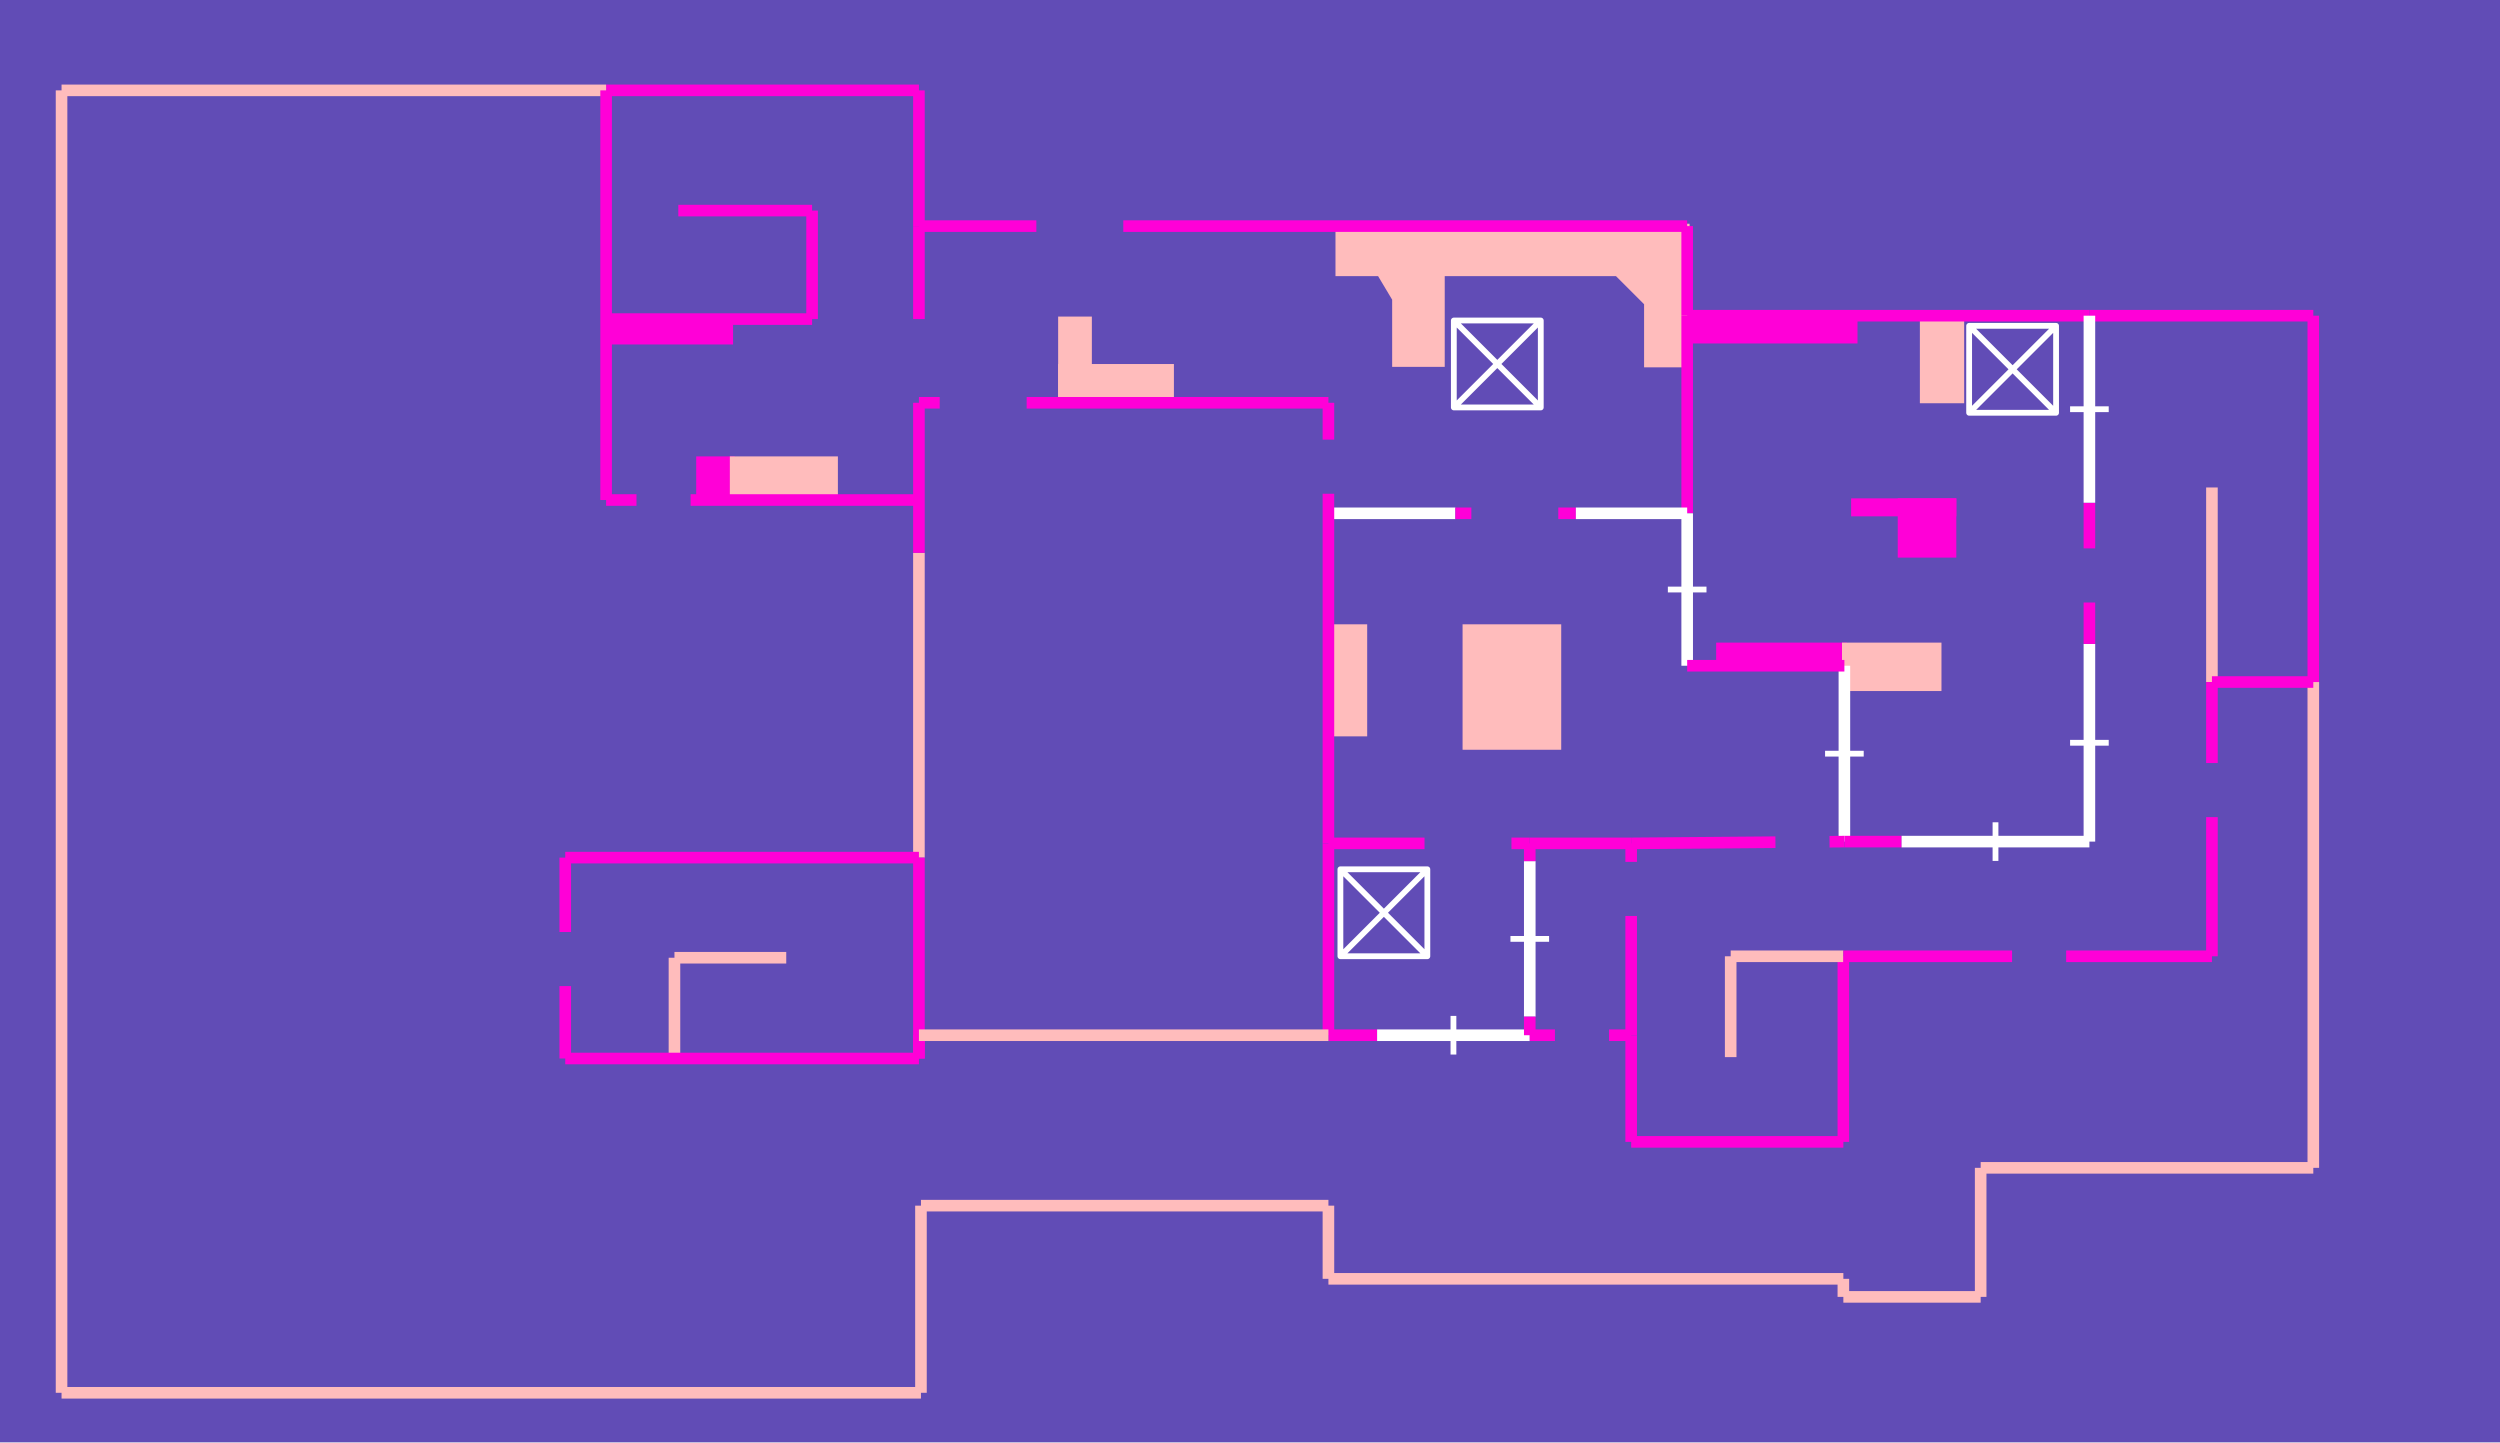
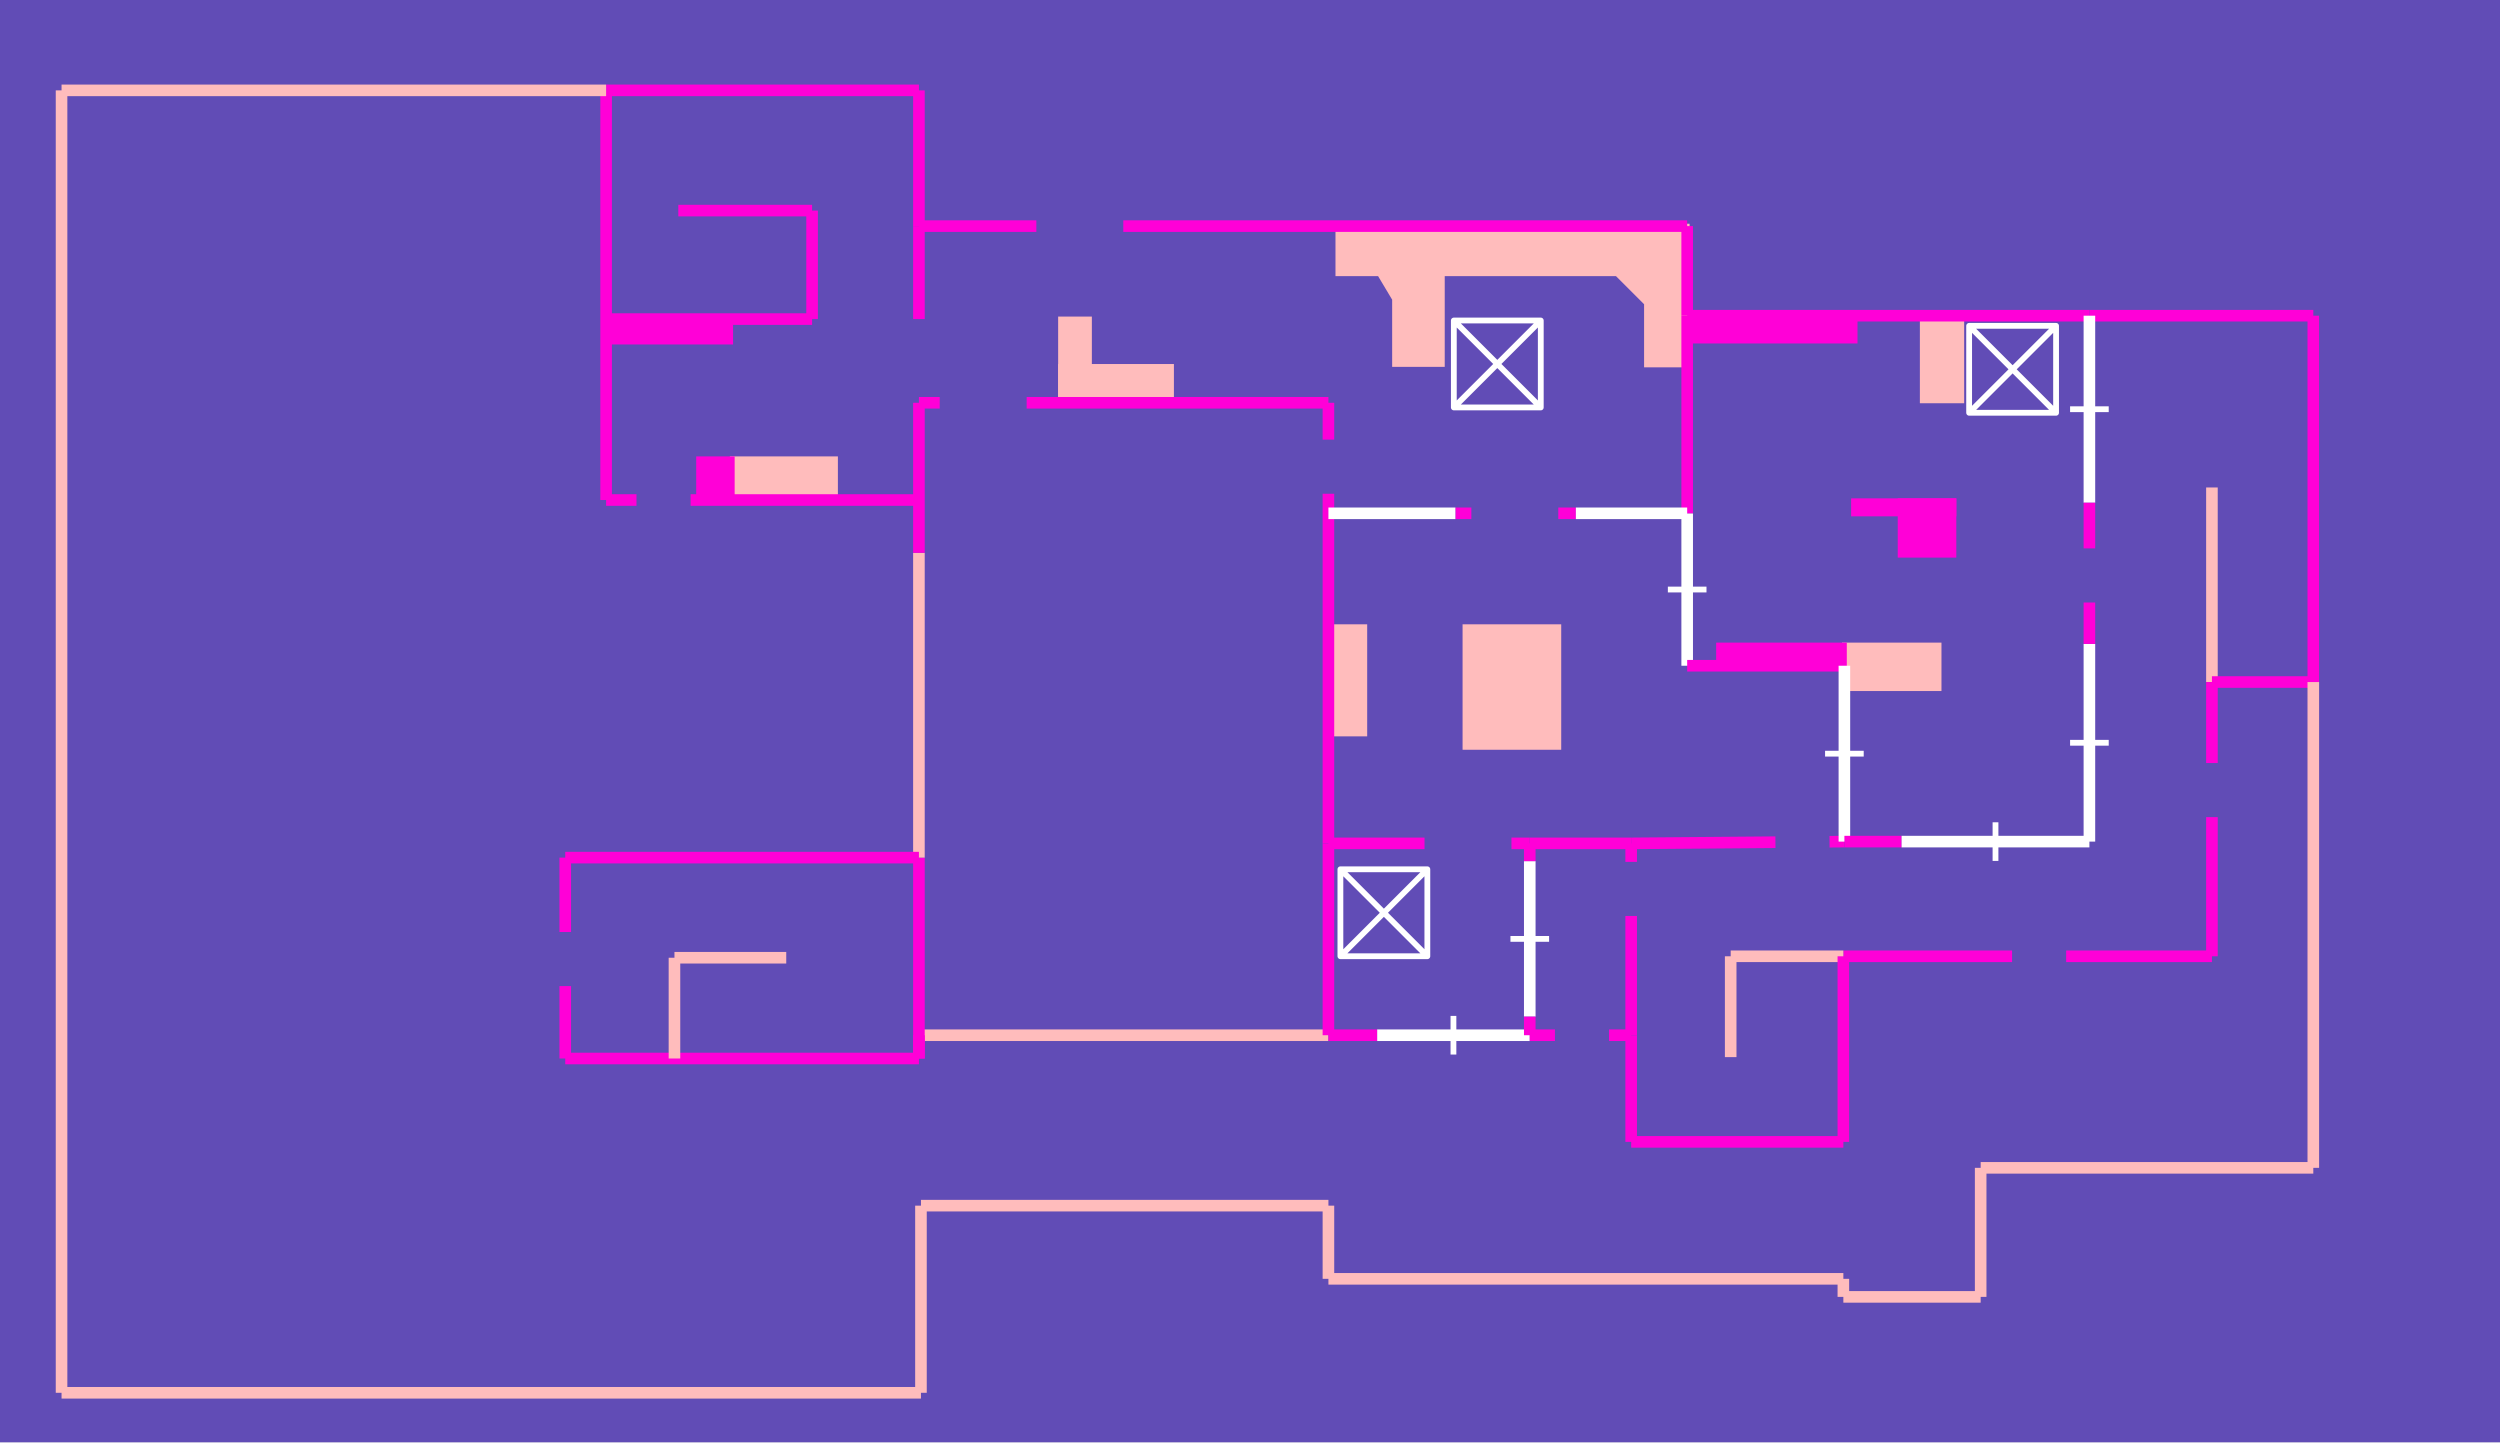
<svg xmlns="http://www.w3.org/2000/svg" viewBox="30 -80 390 225">
  <rect fill="#614CB6" height="225" width="390" x="30" y="-80" />
+   <path d="M317.725,-20.623 L332.495,-20.623 L332.495,-27.426 L317.725,-27.426 z" fill="#FFBCBC" stroke="#FFBCBC" stroke-width="0.75" transform="scale(1, -1)" />
+   <path d="M319.396,26.797 L293.2,26.797 L293.2,30.751 L319.397,30.751 z" fill="#FF00D7" stroke="#FF00D7" stroke-width="0.75" transform="scale(1, -1)" />
+   <path d="M195.446,17.166 L199.955,17.166 L199.955,30.24 L195.446,30.24 z" fill="#FFBCBC" stroke="#FFBCBC" stroke-width="0.75" transform="scale(1, -1)" />
+   <path d="M143.982,26.635 L124.553,26.635 L124.553,30.223 L143.983,30.223 z" fill="#FF00D7" stroke="#FF00D7" stroke-width="0.75" transform="scale(1, -1)" />
+   <path d="M273.175,-36.588 L258.536,-36.588 L258.536,-17.767 L273.175,-17.767 z" fill="#FFBCBC" stroke="#FFBCBC" stroke-width="0.75" transform="scale(1, -1)" />
+   <path d="M144.23,1.998 L160.336,1.998 L160.336,8.427 L144.23,8.427 z" fill="#FFBCBC" stroke="#FFBCBC" stroke-width="0.75" transform="scale(1, -1)" />
+   <path d="M242.906,-17.767 L237.234,-17.767 L237.234,-34.497 L242.906,-34.497 z" fill="#FFBCBC" stroke="#FFBCBC" stroke-width="0.75" transform="scale(1, -1)" />
  <path d="M329.875,17.469 L336.036,17.469 L336.036,30.751 L329.875,30.751 z" fill="#FFBCBC" stroke="#FFBCBC" stroke-width="0.75" transform="scale(1, -1)" />
-   <path d="M242.906,-17.767 L237.234,-17.767 L237.234,-34.497 L242.906,-34.497 z" fill="#FFBCBC" stroke="#FFBCBC" stroke-width="0.75" transform="scale(1, -1)" />
+   <path d="M334.81,1.882 L326.42,1.882 L326.42,-6.613 L334.81,-6.613 z" fill="#FF00D7" stroke="#FF00D7" stroke-width="0.75" transform="scale(1, -1)" />
+   <path d="M319.148,-0.173 L334.81,-0.173 L334.81,1.882 L319.148,1.882 z" fill="#FF00D7" stroke="#FF00D7" stroke-width="0.75" transform="scale(1, -1)" />
  <path d="M138.984,8.427 L144.23,8.427 L144.23,1.998 L138.984,1.998 z" fill="#FF00D7" stroke="#FF00D7" stroke-width="0.75" transform="scale(1, -1)" />
-   <path d="M319.396,26.797 L293.2,26.797 L293.2,30.751 L319.397,30.751 z" fill="#FF00D7" stroke="#FF00D7" stroke-width="0.75" transform="scale(1, -1)" />
-   <path d="M143.982,26.635 L124.553,26.635 L124.553,30.223 L143.983,30.223 z" fill="#FF00D7" stroke="#FF00D7" stroke-width="0.75" transform="scale(1, -1)" />
  <path d="M298.097,-23.855 L317.725,-23.855 L317.725,-20.623 L298.097,-20.623 z" fill="#FF00D7" stroke="#FF00D7" stroke-width="0.75" transform="scale(1, -1)" />
-   <path d="M319.148,-0.173 L334.81,-0.173 L334.81,1.882 L319.148,1.882 z" fill="#FF00D7" stroke="#FF00D7" stroke-width="0.75" transform="scale(1, -1)" />
-   <path d="M317.725,-20.623 L332.495,-20.623 L332.495,-27.426 L317.725,-27.426 z" fill="#FFBCBC" stroke="#FFBCBC" stroke-width="0.75" transform="scale(1, -1)" />
-   <path d="M144.23,1.998 L160.336,1.998 L160.336,8.427 L144.23,8.427 z" fill="#FFBCBC" stroke="#FFBCBC" stroke-width="0.75" transform="scale(1, -1)" />
-   <path d="M334.81,1.882 L326.42,1.882 L326.42,-6.613 L334.81,-6.613 z" fill="#FF00D7" stroke="#FF00D7" stroke-width="0.75" transform="scale(1, -1)" />
  <path d="M212.755,22.837 L195.446,22.837 L195.446,17.166 L212.755,17.166 z" fill="#FFBCBC" stroke="#FFBCBC" stroke-width="0.75" transform="scale(1, -1)" />
-   <path d="M195.446,17.166 L199.955,17.166 L199.955,30.24 L195.446,30.24 z" fill="#FFBCBC" stroke="#FFBCBC" stroke-width="0.75" transform="scale(1, -1)" />
-   <path d="M273.175,-36.588 L258.536,-36.588 L258.536,-17.767 L273.175,-17.767 z" fill="#FFBCBC" stroke="#FFBCBC" stroke-width="0.75" transform="scale(1, -1)" />
+   <path d="M255.003,44.727 L255.003,23.147 L247.551,23.147 L247.551,33.351 L245.194,37.299 L238.71,37.299 L238.71,44.727 L255.003,44.727 z" fill="#FFBCBC" stroke="#FFBCBC" stroke-width="0.75" transform="scale(1, -1)" />
  <path d="M255.003,44.727 L255.003,37.299 L282.248,37.299 L286.852,32.695 L286.852,23.074 L293.2,23.074 L293.2,44.727 L255.003,44.727 z" fill="#FFBCBC" stroke="#FFBCBC" stroke-width="0.75" transform="scale(1, -1)" />
-   <path d="M255.003,44.727 L255.003,23.147 L247.551,23.147 L247.551,33.351 L245.194,37.299 L238.71,37.299 L238.71,44.727 L255.003,44.727 z" fill="#FFBCBC" stroke="#FFBCBC" stroke-width="0.75" transform="scale(1, -1)" />
  <path d="M239.103,-69.172 L252.666,-55.609 L239.103,-55.609 L252.666,-69.172 L239.103,-69.172 L239.103,-55.609 L252.666,-55.609 L252.666,-69.172 z" fill="none" stroke="#FFFFFF" stroke-linejoin="round" stroke-width="0.904" transform="scale(1, -1)" />
  <path d="M337.185,15.605 L350.747,29.168 L337.185,29.168 L350.747,15.605 L337.185,15.605 L337.185,29.168 L350.747,29.168 L350.747,15.605 z" fill="none" stroke="#FFFFFF" stroke-linejoin="round" stroke-width="0.904" transform="scale(1, -1)" />
  <path d="M256.798,16.438 L270.361,30.001 L256.798,30.001 L270.361,16.438 L256.798,16.438 L256.798,30.001 L270.361,30.001 L270.361,16.438 z" fill="none" stroke="#FFFFFF" stroke-linejoin="round" stroke-width="0.904" transform="scale(1, -1)" />
+   <path d="M244.829,-81.495 L268.644,-81.495 z" fill="none" stroke="#FFFFFF" stroke-width="1.808" transform="scale(1, -1)" />
+   <path d="M256.737,-84.509 L256.737,-78.481 z" fill="none" stroke="#FFFFFF" stroke-width="0.904" transform="scale(1, -1)" />
+   <path d="M268.644,-51.567 L284.463,-51.567 z" fill="none" stroke="#FF00D7" stroke-width="1.808" transform="scale(1, -1)" />
+   <path d="M355.947,30.751 L390.875,30.751 z" fill="none" stroke="#FF00D7" stroke-width="1.808" transform="scale(1, -1)" />
+   <path d="M173.351,-81.495 L237.234,-81.495 z" fill="none" stroke="#FFBCBC" stroke-width="1.808" transform="scale(1, -1)" />
+   <path d="M237.234,17.166 L237.234,11.414 z" fill="none" stroke="#FF00D7" stroke-width="1.808" transform="scale(1, -1)" />
+   <path d="M237.234,2.975 L237.234,-51.567 z" fill="none" stroke="#FF00D7" stroke-width="1.808" transform="scale(1, -1)" />
+   <path d="M293.2,-0.077 L293.2,-23.855 z" fill="none" stroke="#FFFFFF" stroke-width="1.808" transform="scale(1, -1)" />
+   <path d="M290.186,-11.966 L296.213,-11.966 z" fill="none" stroke="#FFFFFF" stroke-width="0.904" transform="scale(1, -1)" />
+   <path d="M375.061,-69.181 L352.32,-69.181 z" fill="none" stroke="#FF00D7" stroke-width="1.808" transform="scale(1, -1)" />
+   <path d="M343.881,-69.181 L317.564,-69.181 z" fill="none" stroke="#FF00D7" stroke-width="1.808" transform="scale(1, -1)" />
+   <path d="M293.2,30.751 L293.2,-0.077 z" fill="none" stroke="#FF00D7" stroke-width="1.808" transform="scale(1, -1)" />
+   <path d="M375.061,3.955 L375.061,-26.397 z" fill="none" stroke="#FFBCBC" stroke-width="1.808" transform="scale(1, -1)" />
+   <path d="M390.875,-26.397 L375.061,-26.397 z" fill="none" stroke="#FF00D7" stroke-width="1.808" transform="scale(1, -1)" />
+   <path d="M390.875,-102.183 L390.875,-26.397 z" fill="none" stroke="#FFBCBC" stroke-width="1.808" transform="scale(1, -1)" />
+   <path d="M275.835,-0.077 L273.094,-0.077 z" fill="none" stroke="#FF00D7" stroke-width="1.808" transform="scale(1, -1)" />
+   <path d="M259.531,-0.077 L257.04,-0.077 z" fill="none" stroke="#FF00D7" stroke-width="1.808" transform="scale(1, -1)" />
+   <path d="M268.644,-78.596 L268.644,-54.338 z" fill="none" stroke="#FFFFFF" stroke-width="1.808" transform="scale(1, -1)" />
+   <path d="M271.658,-66.467 L265.63,-66.467 z" fill="none" stroke="#FFFFFF" stroke-width="0.904" transform="scale(1, -1)" />
+   <path d="M244.829,-81.495 L237.234,-81.495 z" fill="none" stroke="#FF00D7" stroke-width="1.808" transform="scale(1, -1)" />
+   <path d="M390.875,-102.183 L338.984,-102.183 z" fill="none" stroke="#FFBCBC" stroke-width="1.808" transform="scale(1, -1)" />
+   <path d="M173.351,-53.788 L173.351,-85.126 z" fill="none" stroke="#FF00D7" stroke-width="1.808" transform="scale(1, -1)" />
+   <path d="M173.351,65.903 L124.553,65.903 z" fill="none" stroke="#FF00D7" stroke-width="1.808" transform="scale(1, -1)" />
+   <path d="M355.947,-51.291 L355.947,-20.453 z" fill="none" stroke="#FFFFFF" stroke-width="1.808" transform="scale(1, -1)" />
+   <path d="M358.961,-35.872 L352.933,-35.872 z" fill="none" stroke="#FFFFFF" stroke-width="0.904" transform="scale(1, -1)" />
+   <path d="M39.602,-137.275 L173.67,-137.275 z" fill="none" stroke="#FFBCBC" stroke-width="1.808" transform="scale(1, -1)" />
+   <path d="M268.644,-54.338 L268.644,-51.567 z" fill="none" stroke="#FF00D7" stroke-width="1.808" transform="scale(1, -1)" />
+   <path d="M173.351,44.727 L173.351,65.903 z" fill="none" stroke="#FF00D7" stroke-width="1.808" transform="scale(1, -1)" />
+   <path d="M257.04,-0.077 L237.234,-0.077 z" fill="none" stroke="#FFFFFF" stroke-width="1.808" transform="scale(1, -1)" />
+   <path d="M355.947,30.751 L293.2,30.751 z" fill="none" stroke="#FF00D7" stroke-width="1.808" transform="scale(1, -1)" />
+   <path d="M118.179,-53.788 L118.179,-65.393 z" fill="none" stroke="#FF00D7" stroke-width="1.808" transform="scale(1, -1)" />
+   <path d="M118.179,-73.832 L118.179,-85.126 z" fill="none" stroke="#FF00D7" stroke-width="1.808" transform="scale(1, -1)" />
+   <path d="M317.725,-51.291 L315.407,-51.31 z" fill="none" stroke="#FF00D7" stroke-width="1.808" transform="scale(1, -1)" />
+   <path d="M306.968,-51.38 L284.463,-51.567 z" fill="none" stroke="#FF00D7" stroke-width="1.808" transform="scale(1, -1)" />
+   <path d="M173.351,-6.24 L173.351,-53.788 z" fill="none" stroke="#FFBCBC" stroke-width="1.808" transform="scale(1, -1)" />
+   <path d="M317.564,-98.131 L284.463,-98.131 z" fill="none" stroke="#FF00D7" stroke-width="1.808" transform="scale(1, -1)" />
+   <path d="M237.234,-51.567 L237.234,-81.495 z" fill="none" stroke="#FF00D7" stroke-width="1.808" transform="scale(1, -1)" />
+   <path d="M118.179,-85.126 L118.179,-85.126 z" fill="none" stroke="#FF00D7" stroke-width="1.808" transform="scale(1, -1)" />
+   <path d="M124.553,65.903 L124.553,1.998 z" fill="none" stroke="#FF00D7" stroke-width="1.808" transform="scale(1, -1)" />
+   <path d="M173.351,44.727 L173.351,30.223 z" fill="none" stroke="#FF00D7" stroke-width="1.808" transform="scale(1, -1)" />
+   <path d="M293.2,-23.855 L317.725,-23.855 z" fill="none" stroke="#FF00D7" stroke-width="1.808" transform="scale(1, -1)" />
+   <path d="M156.686,30.223 L156.686,47.148 z" fill="none" stroke="#FF00D7" stroke-width="1.808" transform="scale(1, -1)" />
+   <path d="M39.602,65.903 L124.553,65.903 z" fill="none" stroke="#FFBCBC" stroke-width="1.808" transform="scale(1, -1)" />
+   <path d="M152.654,-69.407 L135.216,-69.407 z" fill="none" stroke="#FFBCBC" stroke-width="1.808" transform="scale(1, -1)" />
+   <path d="M317.564,-122.313 L317.564,-119.497 z" fill="none" stroke="#FFBCBC" stroke-width="1.808" transform="scale(1, -1)" />
+   <path d="M390.875,30.751 L390.875,-26.397 z" fill="none" stroke="#FF00D7" stroke-width="1.808" transform="scale(1, -1)" />
+   <path d="M268.644,-78.596 L268.644,-81.495 z" fill="none" stroke="#FF00D7" stroke-width="1.808" transform="scale(1, -1)" />
+   <path d="M338.984,-122.313 L317.564,-122.313 z" fill="none" stroke="#FFBCBC" stroke-width="1.808" transform="scale(1, -1)" />
+   <path d="M317.725,-23.855 L317.725,-51.291 z" fill="none" stroke="#FFFFFF" stroke-width="1.808" transform="scale(1, -1)" />
+   <path d="M314.711,-37.573 L320.739,-37.573 z" fill="none" stroke="#FFFFFF" stroke-width="0.904" transform="scale(1, -1)" />
+   <path d="M326.648,-51.291 L317.725,-51.291 z" fill="none" stroke="#FF00D7" stroke-width="1.808" transform="scale(1, -1)" />
+   <path d="M299.987,-84.91 L299.987,-69.181 z" fill="none" stroke="#FFBCBC" stroke-width="1.808" transform="scale(1, -1)" />
+   <path d="M375.061,-26.397 L375.061,-39.033 z" fill="none" stroke="#FF00D7" stroke-width="1.808" transform="scale(1, -1)" />
+   <path d="M375.061,-47.472 L375.061,-69.181 z" fill="none" stroke="#FF00D7" stroke-width="1.808" transform="scale(1, -1)" />
+   <path d="M326.648,-51.291 L355.947,-51.291 z" fill="none" stroke="#FFFFFF" stroke-width="1.808" transform="scale(1, -1)" />
+   <path d="M341.298,-54.304 L341.298,-48.277 z" fill="none" stroke="#FFFFFF" stroke-width="0.904" transform="scale(1, -1)" />
+   <path d="M173.67,-137.275 L173.67,-108.082 z" fill="none" stroke="#FFBCBC" stroke-width="1.808" transform="scale(1, -1)" />
+   <path d="M230.928,44.727 L293.2,44.727 z" fill="none" stroke="#FF00D7" stroke-width="1.808" transform="scale(1, -1)" />
+   <path d="M124.553,30.223 L156.686,30.223 z" fill="none" stroke="#FF00D7" stroke-width="1.808" transform="scale(1, -1)" />
+   <path d="M118.179,-85.126 L173.351,-85.126 z" fill="none" stroke="#FF00D7" stroke-width="1.808" transform="scale(1, -1)" />
+   <path d="M268.644,-81.495 L272.571,-81.495 z" fill="none" stroke="#FF00D7" stroke-width="1.808" transform="scale(1, -1)" />
+   <path d="M281.01,-81.495 L284.463,-81.495 z" fill="none" stroke="#FF00D7" stroke-width="1.808" transform="scale(1, -1)" />
+   <path d="M237.234,-108.082 L173.67,-108.082 z" fill="none" stroke="#FFBCBC" stroke-width="1.808" transform="scale(1, -1)" />
+   <path d="M275.835,-0.077 L293.2,-0.077 z" fill="none" stroke="#FFFFFF" stroke-width="1.808" transform="scale(1, -1)" />
+   <path d="M299.987,-69.181 L317.564,-69.181 z" fill="none" stroke="#FFBCBC" stroke-width="1.808" transform="scale(1, -1)" />
  <path d="M124.553,1.998 L129.293,1.998 z" fill="none" stroke="#FF00D7" stroke-width="1.808" transform="scale(1, -1)" />
  <path d="M137.732,1.998 L173.351,1.998 z" fill="none" stroke="#FF00D7" stroke-width="1.808" transform="scale(1, -1)" />
-   <path d="M375.061,3.955 L375.061,-26.397 z" fill="none" stroke="#FFBCBC" stroke-width="1.808" transform="scale(1, -1)" />
-   <path d="M268.644,-51.567 L284.463,-51.567 z" fill="none" stroke="#FF00D7" stroke-width="1.808" transform="scale(1, -1)" />
+   <path d="M284.463,-98.131 L284.463,-81.495 z" fill="none" stroke="#FF00D7" stroke-width="1.808" transform="scale(1, -1)" />
+   <path d="M237.234,-119.497 L237.234,-108.082 z" fill="none" stroke="#FFBCBC" stroke-width="1.808" transform="scale(1, -1)" />
+   <path d="M355.947,1.573 L355.947,30.751 z" fill="none" stroke="#FFFFFF" stroke-width="1.808" transform="scale(1, -1)" />
+   <path d="M358.961,16.162 L352.933,16.162 z" fill="none" stroke="#FFFFFF" stroke-width="0.904" transform="scale(1, -1)" />
  <path d="M284.463,-51.567 L284.463,-54.452 z" fill="none" stroke="#FF00D7" stroke-width="1.808" transform="scale(1, -1)" />
  <path d="M284.463,-62.891 L284.463,-81.495 z" fill="none" stroke="#FF00D7" stroke-width="1.808" transform="scale(1, -1)" />
-   <path d="M299.987,-84.91 L299.987,-69.181 z" fill="none" stroke="#FFBCBC" stroke-width="1.808" transform="scale(1, -1)" />
-   <path d="M173.351,-6.24 L173.351,-53.788 z" fill="none" stroke="#FFBCBC" stroke-width="1.808" transform="scale(1, -1)" />
-   <path d="M39.602,-137.275 L173.67,-137.275 z" fill="none" stroke="#FFBCBC" stroke-width="1.808" transform="scale(1, -1)" />
-   <path d="M390.875,-102.183 L338.984,-102.183 z" fill="none" stroke="#FFBCBC" stroke-width="1.808" transform="scale(1, -1)" />
-   <path d="M317.564,-98.131 L284.463,-98.131 z" fill="none" stroke="#FF00D7" stroke-width="1.808" transform="scale(1, -1)" />
-   <path d="M173.351,-6.24 L173.351,1.998 z" fill="none" stroke="#FF00D7" stroke-width="1.808" transform="scale(1, -1)" />
-   <path d="M173.351,65.903 L124.553,65.903 z" fill="none" stroke="#FF00D7" stroke-width="1.808" transform="scale(1, -1)" />
-   <path d="M39.602,65.903 L124.553,65.903 z" fill="none" stroke="#FFBCBC" stroke-width="1.808" transform="scale(1, -1)" />
-   <path d="M317.564,-119.497 L237.234,-119.497 z" fill="none" stroke="#FFBCBC" stroke-width="1.808" transform="scale(1, -1)" />
-   <path d="M338.984,-122.313 L317.564,-122.313 z" fill="none" stroke="#FFBCBC" stroke-width="1.808" transform="scale(1, -1)" />
-   <path d="M173.67,-137.275 L173.67,-108.082 z" fill="none" stroke="#FFBCBC" stroke-width="1.808" transform="scale(1, -1)" />
-   <path d="M257.04,-0.077 L237.234,-0.077 z" fill="none" stroke="#FFFFFF" stroke-width="1.808" transform="scale(1, -1)" />
-   <path d="M317.564,-69.181 L317.564,-98.131 z" fill="none" stroke="#FF00D7" stroke-width="1.808" transform="scale(1, -1)" />
-   <path d="M299.987,-69.181 L317.564,-69.181 z" fill="none" stroke="#FFBCBC" stroke-width="1.808" transform="scale(1, -1)" />
-   <path d="M118.179,-53.788 L118.179,-65.393 z" fill="none" stroke="#FF00D7" stroke-width="1.808" transform="scale(1, -1)" />
-   <path d="M118.179,-73.832 L118.179,-85.126 z" fill="none" stroke="#FF00D7" stroke-width="1.808" transform="scale(1, -1)" />
-   <path d="M317.725,-23.855 L317.725,-51.291 z" fill="none" stroke="#FFFFFF" stroke-width="1.808" transform="scale(1, -1)" />
-   <path d="M314.711,-37.573 L320.739,-37.573 z" fill="none" stroke="#FFFFFF" stroke-width="0.904" transform="scale(1, -1)" />
-   <path d="M355.947,-51.291 L355.947,-20.453 z" fill="none" stroke="#FFFFFF" stroke-width="1.808" transform="scale(1, -1)" />
-   <path d="M358.961,-35.872 L352.933,-35.872 z" fill="none" stroke="#FFFFFF" stroke-width="0.904" transform="scale(1, -1)" />
-   <path d="M39.602,65.903 L39.602,-137.275 z" fill="none" stroke="#FFBCBC" stroke-width="1.808" transform="scale(1, -1)" />
-   <path d="M390.875,-102.183 L390.875,-26.397 z" fill="none" stroke="#FFBCBC" stroke-width="1.808" transform="scale(1, -1)" />
-   <path d="M326.648,-51.291 L317.725,-51.291 z" fill="none" stroke="#FF00D7" stroke-width="1.808" transform="scale(1, -1)" />
-   <path d="M293.2,30.751 L293.2,-0.077 z" fill="none" stroke="#FF00D7" stroke-width="1.808" transform="scale(1, -1)" />
+   <path d="M135.216,-85.126 L135.216,-69.407 z" fill="none" stroke="#FFBCBC" stroke-width="1.808" transform="scale(1, -1)" />
+   <path d="M156.686,47.148 L135.817,47.148 z" fill="none" stroke="#FF00D7" stroke-width="1.808" transform="scale(1, -1)" />
+   <path d="M293.2,44.727 L293.2,30.751 z" fill="none" stroke="#FF00D7" stroke-width="1.808" transform="scale(1, -1)" />
+   <path d="M338.984,-102.183 L338.984,-122.313 z" fill="none" stroke="#FFBCBC" stroke-width="1.808" transform="scale(1, -1)" />
+   <path d="M173.351,-53.788 L118.179,-53.788 z" fill="none" stroke="#FF00D7" stroke-width="1.808" transform="scale(1, -1)" />
  <path d="M173.351,17.166 L176.595,17.166 z" fill="none" stroke="#FF00D7" stroke-width="1.808" transform="scale(1, -1)" />
  <path d="M190.157,17.166 L237.234,17.166 z" fill="none" stroke="#FF00D7" stroke-width="1.808" transform="scale(1, -1)" />
-   <path d="M237.234,-51.567 L237.234,-81.495 z" fill="none" stroke="#FF00D7" stroke-width="1.808" transform="scale(1, -1)" />
-   <path d="M317.564,-122.313 L317.564,-119.497 z" fill="none" stroke="#FFBCBC" stroke-width="1.808" transform="scale(1, -1)" />
-   <path d="M355.947,30.751 L293.2,30.751 z" fill="none" stroke="#FF00D7" stroke-width="1.808" transform="scale(1, -1)" />
-   <path d="M317.725,-51.291 L315.407,-51.31 z" fill="none" stroke="#FF00D7" stroke-width="1.808" transform="scale(1, -1)" />
-   <path d="M306.968,-51.38 L284.463,-51.567 z" fill="none" stroke="#FF00D7" stroke-width="1.808" transform="scale(1, -1)" />
-   <path d="M156.686,47.148 L135.817,47.148 z" fill="none" stroke="#FF00D7" stroke-width="1.808" transform="scale(1, -1)" />
-   <path d="M124.553,30.223 L156.686,30.223 z" fill="none" stroke="#FF00D7" stroke-width="1.808" transform="scale(1, -1)" />
-   <path d="M275.835,-0.077 L273.094,-0.077 z" fill="none" stroke="#FF00D7" stroke-width="1.808" transform="scale(1, -1)" />
-   <path d="M259.531,-0.077 L257.04,-0.077 z" fill="none" stroke="#FF00D7" stroke-width="1.808" transform="scale(1, -1)" />
-   <path d="M173.351,-53.788 L118.179,-53.788 z" fill="none" stroke="#FF00D7" stroke-width="1.808" transform="scale(1, -1)" />
-   <path d="M338.984,-102.183 L338.984,-122.313 z" fill="none" stroke="#FFBCBC" stroke-width="1.808" transform="scale(1, -1)" />
-   <path d="M237.234,-119.497 L237.234,-108.082 z" fill="none" stroke="#FFBCBC" stroke-width="1.808" transform="scale(1, -1)" />
-   <path d="M293.2,44.727 L293.2,30.751 z" fill="none" stroke="#FF00D7" stroke-width="1.808" transform="scale(1, -1)" />
-   <path d="M237.234,17.166 L237.234,11.414 z" fill="none" stroke="#FF00D7" stroke-width="1.808" transform="scale(1, -1)" />
-   <path d="M237.234,2.975 L237.234,-51.567 z" fill="none" stroke="#FF00D7" stroke-width="1.808" transform="scale(1, -1)" />
-   <path d="M173.351,-53.788 L173.351,-85.126 z" fill="none" stroke="#FF00D7" stroke-width="1.808" transform="scale(1, -1)" />
-   <path d="M230.928,44.727 L293.2,44.727 z" fill="none" stroke="#FF00D7" stroke-width="1.808" transform="scale(1, -1)" />
-   <path d="M355.947,30.751 L390.875,30.751 z" fill="none" stroke="#FF00D7" stroke-width="1.808" transform="scale(1, -1)" />
-   <path d="M135.216,-85.126 L135.216,-69.407 z" fill="none" stroke="#FFBCBC" stroke-width="1.808" transform="scale(1, -1)" />
-   <path d="M173.351,44.727 L173.351,30.223 z" fill="none" stroke="#FF00D7" stroke-width="1.808" transform="scale(1, -1)" />
+   <path d="M237.234,-51.567 L252.223,-51.567 z" fill="none" stroke="#FF00D7" stroke-width="1.808" transform="scale(1, -1)" />
+   <path d="M265.786,-51.567 L268.644,-51.567 z" fill="none" stroke="#FF00D7" stroke-width="1.808" transform="scale(1, -1)" />
+   <path d="M317.564,-69.181 L317.564,-98.131 z" fill="none" stroke="#FF00D7" stroke-width="1.808" transform="scale(1, -1)" />
  <path d="M173.351,-81.495 L173.351,-85.126 z" fill="none" stroke="#FF00D7" stroke-width="1.808" transform="scale(1, -1)" />
-   <path d="M118.179,-85.126 L118.179,-85.126 z" fill="none" stroke="#FF00D7" stroke-width="1.808" transform="scale(1, -1)" />
-   <path d="M275.835,-0.077 L293.2,-0.077 z" fill="none" stroke="#FFFFFF" stroke-width="1.808" transform="scale(1, -1)" />
-   <path d="M390.875,30.751 L390.875,-26.397 z" fill="none" stroke="#FF00D7" stroke-width="1.808" transform="scale(1, -1)" />
-   <path d="M244.829,-81.495 L237.234,-81.495 z" fill="none" stroke="#FF00D7" stroke-width="1.808" transform="scale(1, -1)" />
+   <path d="M230.928,44.727 L205.234,44.727 z" fill="none" stroke="#FF00D7" stroke-width="1.808" transform="scale(1, -1)" />
+   <path d="M191.671,44.727 L173.351,44.727 z" fill="none" stroke="#FF00D7" stroke-width="1.808" transform="scale(1, -1)" />
+   <path d="M317.564,-119.497 L237.234,-119.497 z" fill="none" stroke="#FFBCBC" stroke-width="1.808" transform="scale(1, -1)" />
  <path d="M355.947,-20.453 L355.947,-13.99 z" fill="none" stroke="#FF00D7" stroke-width="1.808" transform="scale(1, -1)" />
  <path d="M355.947,-5.551 L355.947,1.573 z" fill="none" stroke="#FF00D7" stroke-width="1.808" transform="scale(1, -1)" />
-   <path d="M244.829,-81.495 L268.644,-81.495 z" fill="none" stroke="#FFFFFF" stroke-width="1.808" transform="scale(1, -1)" />
-   <path d="M256.737,-84.509 L256.737,-78.481 z" fill="none" stroke="#FFFFFF" stroke-width="0.904" transform="scale(1, -1)" />
-   <path d="M326.648,-51.291 L355.947,-51.291 z" fill="none" stroke="#FFFFFF" stroke-width="1.808" transform="scale(1, -1)" />
-   <path d="M341.298,-54.304 L341.298,-48.277 z" fill="none" stroke="#FFFFFF" stroke-width="0.904" transform="scale(1, -1)" />
-   <path d="M152.654,-69.407 L135.216,-69.407 z" fill="none" stroke="#FFBCBC" stroke-width="1.808" transform="scale(1, -1)" />
-   <path d="M293.2,-0.077 L293.2,-23.855 z" fill="none" stroke="#FFFFFF" stroke-width="1.808" transform="scale(1, -1)" />
-   <path d="M290.186,-11.966 L296.213,-11.966 z" fill="none" stroke="#FFFFFF" stroke-width="0.904" transform="scale(1, -1)" />
  <path d="M173.351,1.998 L173.351,17.166 z" fill="none" stroke="#FF00D7" stroke-width="1.808" transform="scale(1, -1)" />
-   <path d="M390.875,-26.397 L375.061,-26.397 z" fill="none" stroke="#FF00D7" stroke-width="1.808" transform="scale(1, -1)" />
-   <path d="M375.061,-26.397 L375.061,-39.033 z" fill="none" stroke="#FF00D7" stroke-width="1.808" transform="scale(1, -1)" />
-   <path d="M375.061,-47.472 L375.061,-69.181 z" fill="none" stroke="#FF00D7" stroke-width="1.808" transform="scale(1, -1)" />
-   <path d="M156.686,30.223 L156.686,47.148 z" fill="none" stroke="#FF00D7" stroke-width="1.808" transform="scale(1, -1)" />
-   <path d="M237.234,-51.567 L252.223,-51.567 z" fill="none" stroke="#FF00D7" stroke-width="1.808" transform="scale(1, -1)" />
-   <path d="M265.786,-51.567 L268.644,-51.567 z" fill="none" stroke="#FF00D7" stroke-width="1.808" transform="scale(1, -1)" />
-   <path d="M173.351,-81.495 L237.234,-81.495 z" fill="none" stroke="#FFBCBC" stroke-width="1.808" transform="scale(1, -1)" />
-   <path d="M268.644,-78.596 L268.644,-54.338 z" fill="none" stroke="#FFFFFF" stroke-width="1.808" transform="scale(1, -1)" />
-   <path d="M271.658,-66.467 L265.63,-66.467 z" fill="none" stroke="#FFFFFF" stroke-width="0.904" transform="scale(1, -1)" />
-   <path d="M268.644,-81.495 L272.571,-81.495 z" fill="none" stroke="#FF00D7" stroke-width="1.808" transform="scale(1, -1)" />
-   <path d="M281.01,-81.495 L284.463,-81.495 z" fill="none" stroke="#FF00D7" stroke-width="1.808" transform="scale(1, -1)" />
-   <path d="M355.947,1.573 L355.947,30.751 z" fill="none" stroke="#FFFFFF" stroke-width="1.808" transform="scale(1, -1)" />
-   <path d="M358.961,16.162 L352.933,16.162 z" fill="none" stroke="#FFFFFF" stroke-width="0.904" transform="scale(1, -1)" />
-   <path d="M375.061,-69.181 L352.32,-69.181 z" fill="none" stroke="#FF00D7" stroke-width="1.808" transform="scale(1, -1)" />
-   <path d="M343.881,-69.181 L317.564,-69.181 z" fill="none" stroke="#FF00D7" stroke-width="1.808" transform="scale(1, -1)" />
-   <path d="M173.351,44.727 L173.351,65.903 z" fill="none" stroke="#FF00D7" stroke-width="1.808" transform="scale(1, -1)" />
-   <path d="M237.234,-108.082 L173.67,-108.082 z" fill="none" stroke="#FFBCBC" stroke-width="1.808" transform="scale(1, -1)" />
-   <path d="M293.2,-23.855 L317.725,-23.855 z" fill="none" stroke="#FF00D7" stroke-width="1.808" transform="scale(1, -1)" />
-   <path d="M230.928,44.727 L205.234,44.727 z" fill="none" stroke="#FF00D7" stroke-width="1.808" transform="scale(1, -1)" />
-   <path d="M191.671,44.727 L173.351,44.727 z" fill="none" stroke="#FF00D7" stroke-width="1.808" transform="scale(1, -1)" />
-   <path d="M268.644,-78.596 L268.644,-81.495 z" fill="none" stroke="#FF00D7" stroke-width="1.808" transform="scale(1, -1)" />
-   <path d="M124.553,65.903 L124.553,1.998 z" fill="none" stroke="#FF00D7" stroke-width="1.808" transform="scale(1, -1)" />
-   <path d="M284.463,-98.131 L284.463,-81.495 z" fill="none" stroke="#FF00D7" stroke-width="1.808" transform="scale(1, -1)" />
-   <path d="M268.644,-54.338 L268.644,-51.567 z" fill="none" stroke="#FF00D7" stroke-width="1.808" transform="scale(1, -1)" />
-   <path d="M118.179,-85.126 L173.351,-85.126 z" fill="none" stroke="#FF00D7" stroke-width="1.808" transform="scale(1, -1)" />
+   <path d="M39.602,65.903 L39.602,-137.275 z" fill="none" stroke="#FFBCBC" stroke-width="1.808" transform="scale(1, -1)" />
+   <path d="M173.351,-6.24 L173.351,1.998 z" fill="none" stroke="#FF00D7" stroke-width="1.808" transform="scale(1, -1)" />
</svg>
